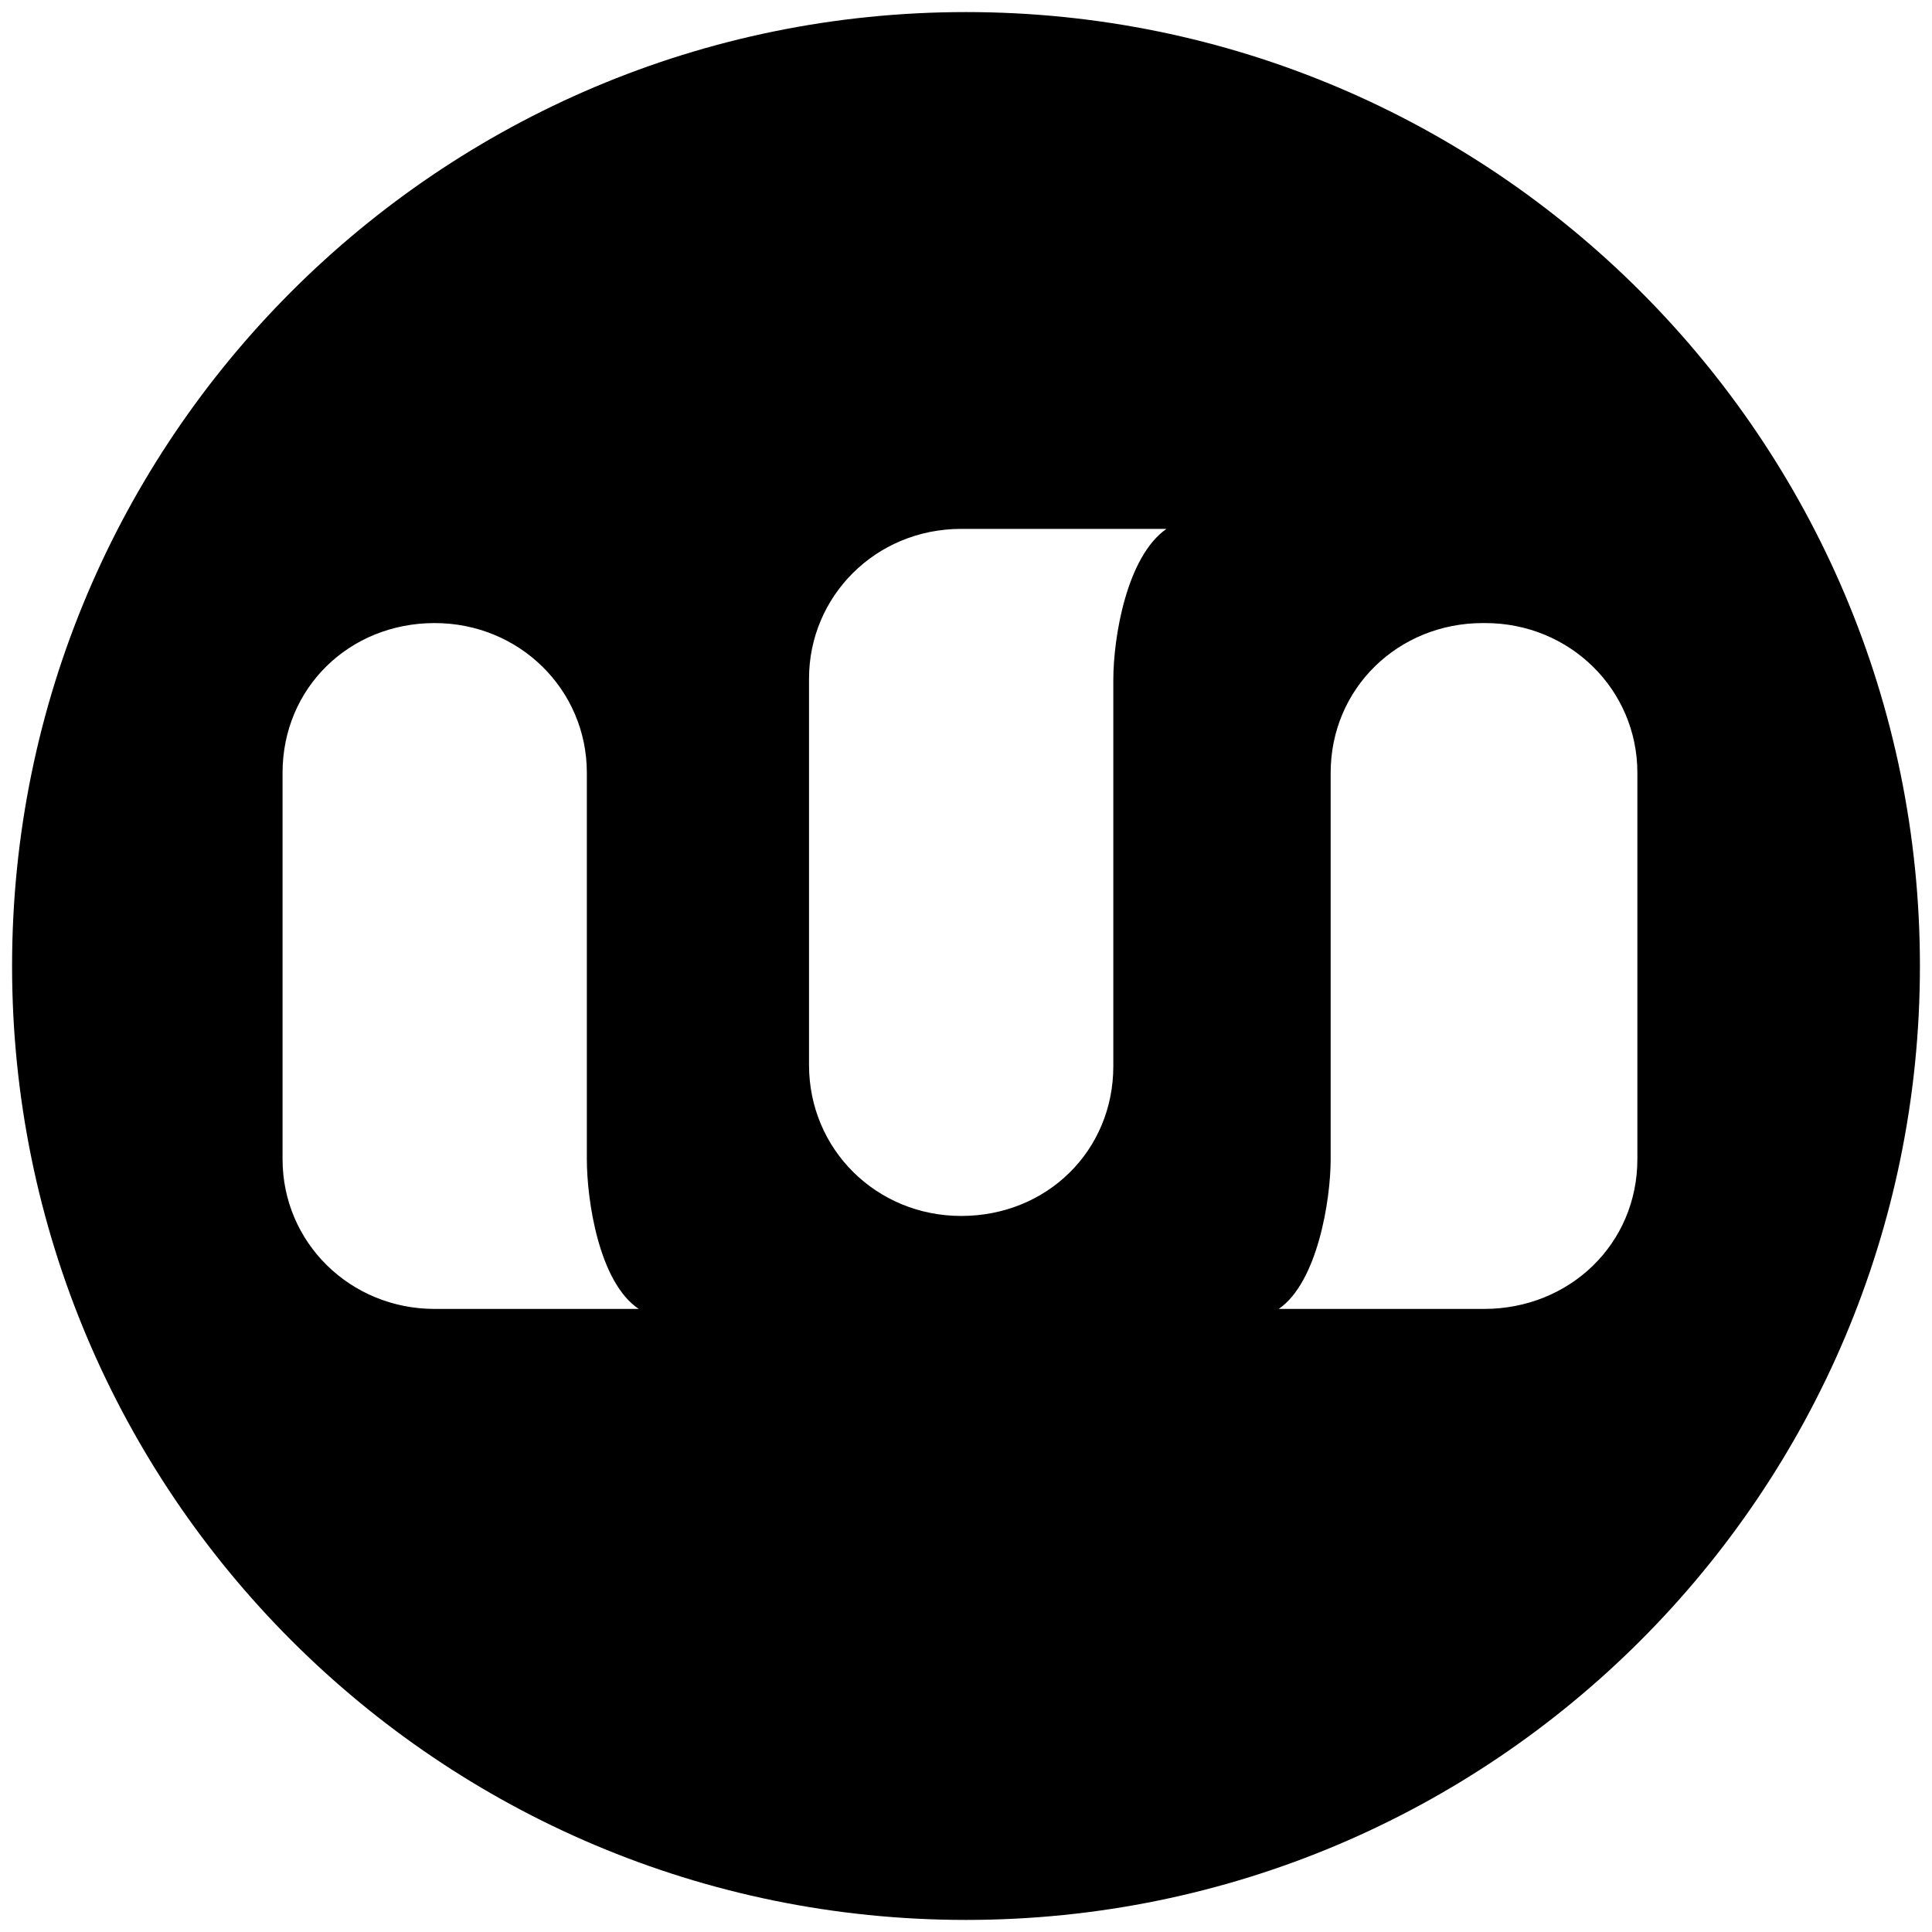
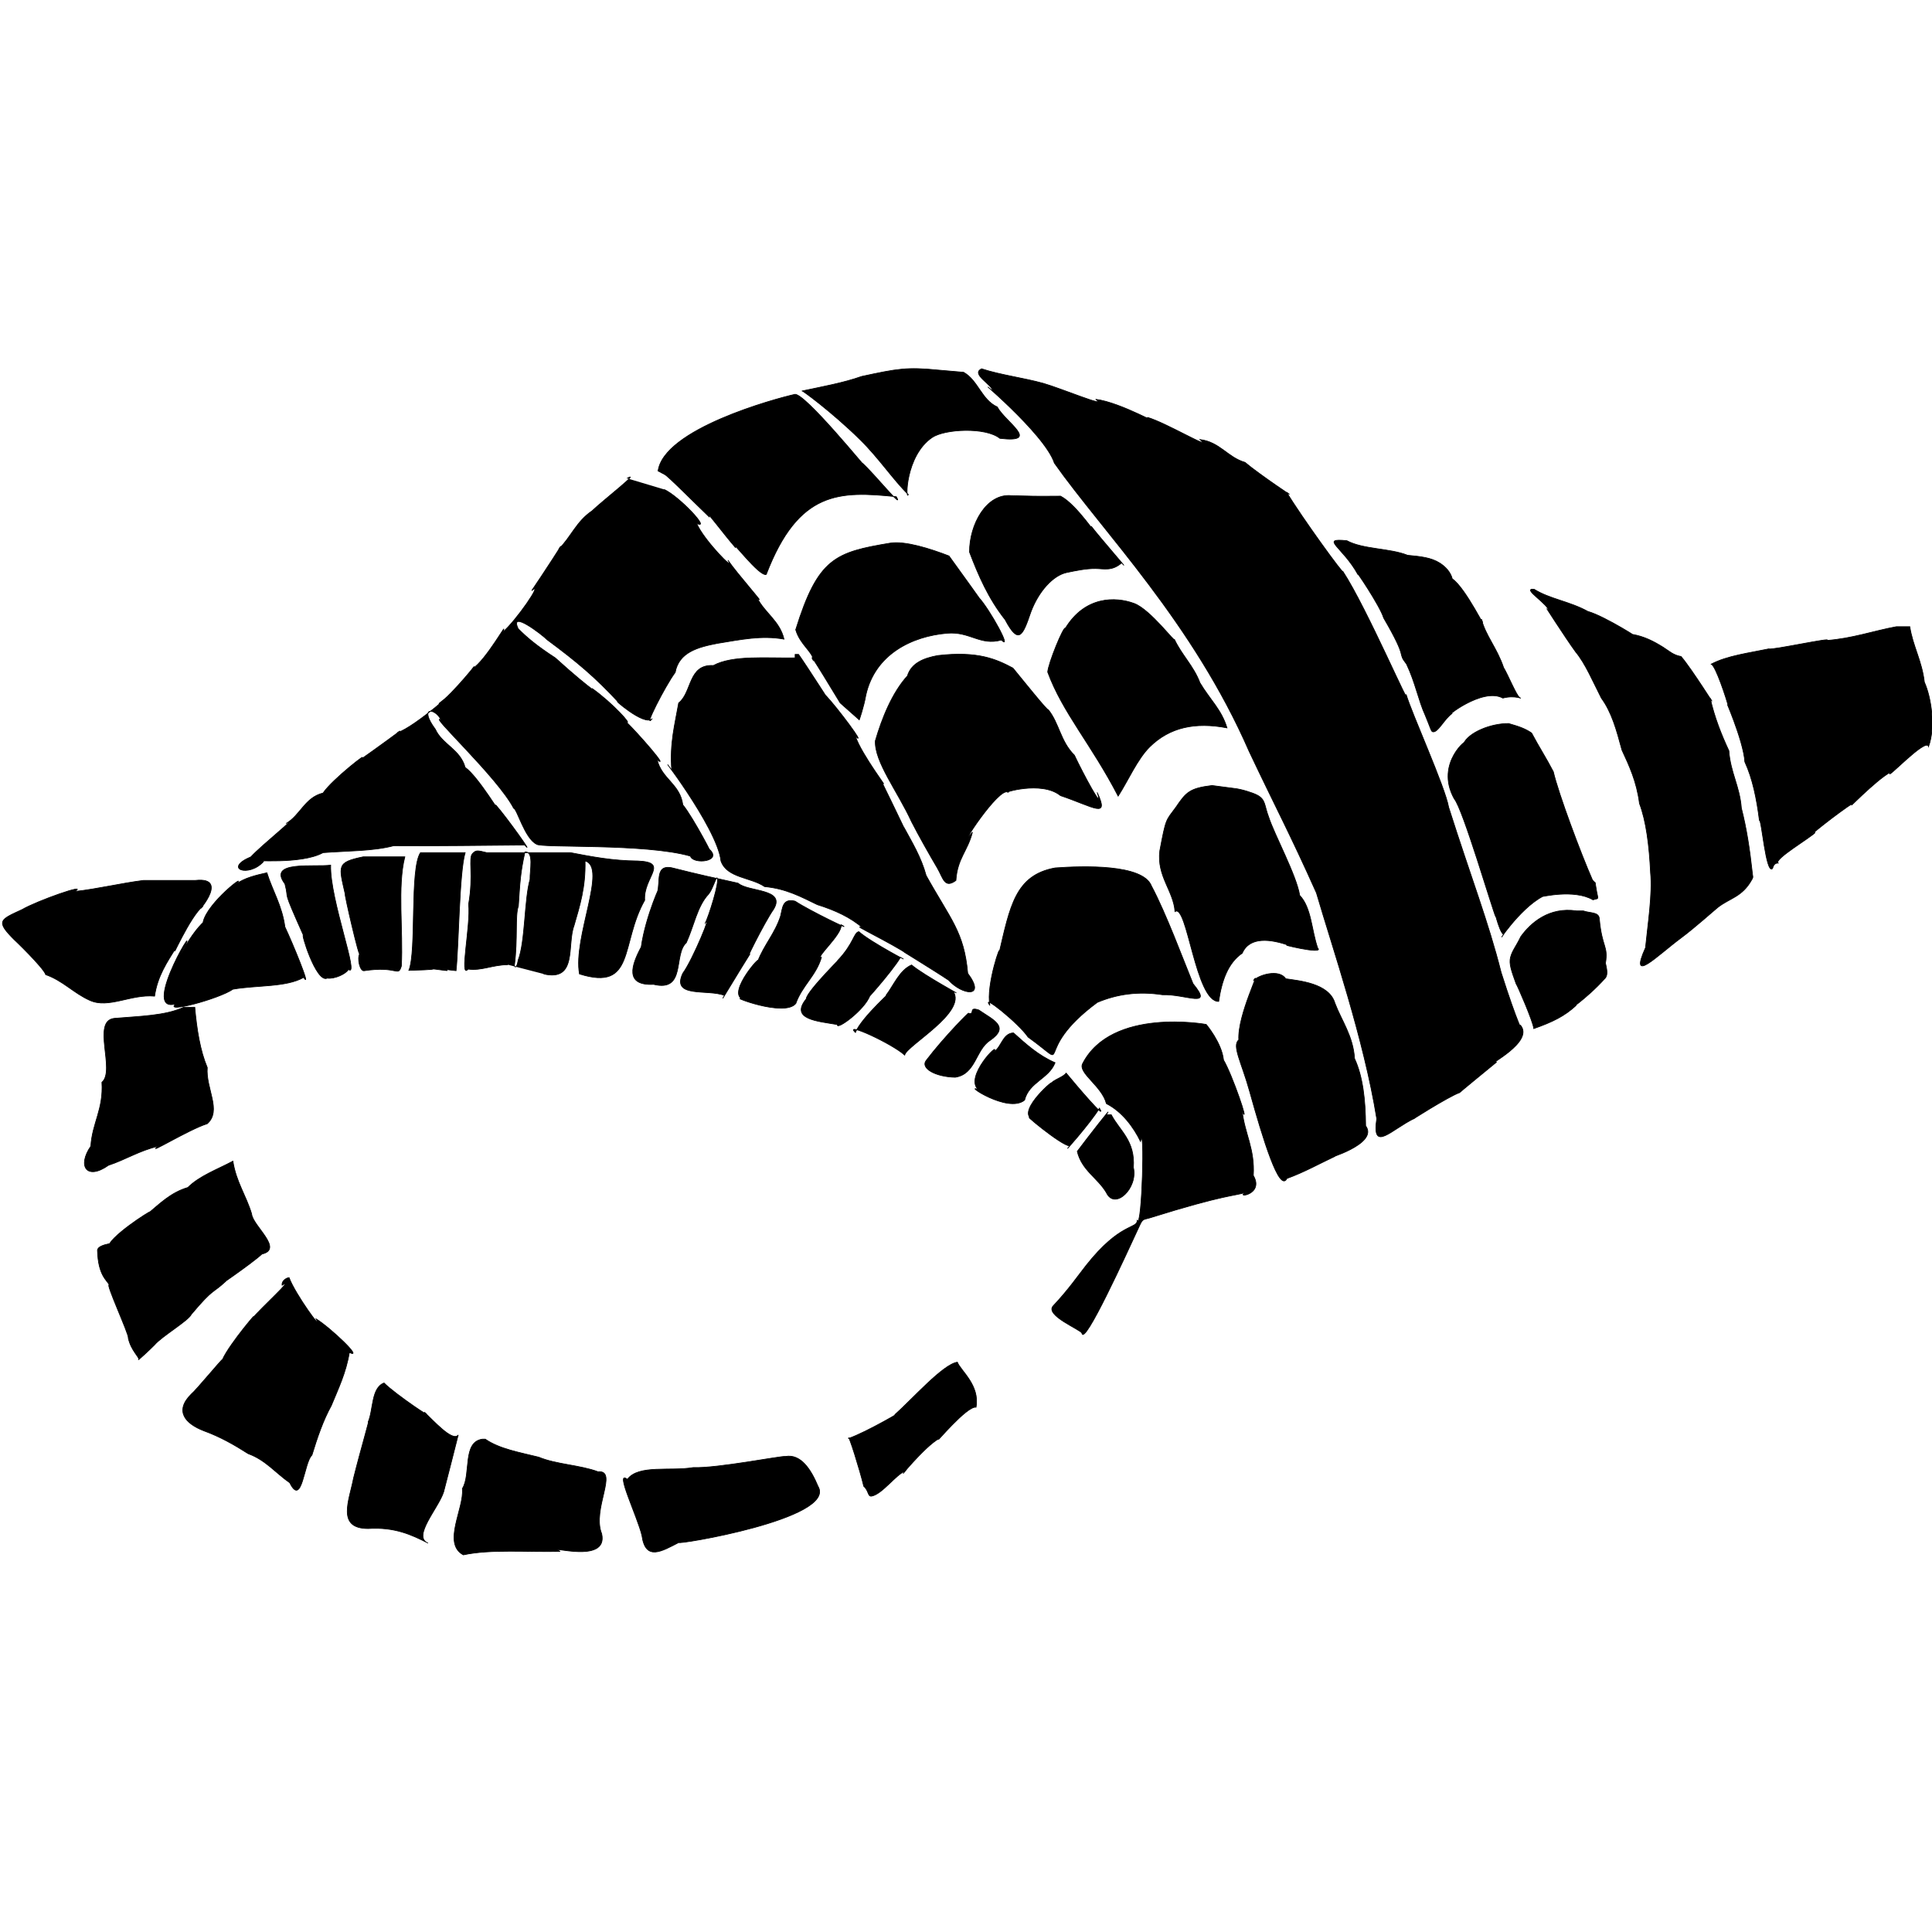
- <svg xmlns="http://www.w3.org/2000/svg" viewBox="0 0 16 16" height="16" width="16">
-   <path d="M8 .1A7.9 7.9 0 0 0 .1 8 7.9 7.9 0 0 0 8 15.9 7.9 7.9 0 0 0 15.9 8 7.9 7.9 0 0 0 8 .1zm-.04 4.28h1.7c-.33.23-.44.9-.44 1.25v3.2c0 .7-.55 1.24-1.26 1.24-.7 0-1.26-.55-1.26-1.25v-3.2c0-.68.55-1.24 1.26-1.24zm-4.36.78c.7 0 1.26.55 1.26 1.24v3.2c0 .34.1 1.02.43 1.24H3.6c-.7 0-1.26-.55-1.26-1.24V6.4c0-.7.55-1.24 1.26-1.24zm8.7 0c.7 0 1.26.55 1.26 1.24v3.2c0 .7-.56 1.24-1.27 1.24h-1.7c.32-.22.43-.9.43-1.24V6.4c0-.7.56-1.24 1.26-1.24z" fill="#000" />
+ <svg xmlns="http://www.w3.org/2000/svg" width="100%" height="100%" viewBox="0 0 2787 2787" id="svg2" version="1.1">
+   <defs id="defs7" />
+   <path style="fill:#000000;stroke:#000000;stroke-width:1" d="m 1416,532 c 27.677,9.022 60.375,13.023 89.097,21 25.516,7.301 94.972,36.296 75.451,23 36.901,4.383 102.649,43.216 74.451,26 26.389,7.391 95.77,48.875 76,32 28.93,3.736 39.718,25.615 65,33 18.459,15.874 80.036,57.298 60,43 21.48,35.811 84.303,122.194 81,114 35.044,53.393 100.99,207.973 91.357,177.501 7.694,26.822 56.386,133.692 61.428,163.166 32.745,102.886 57.104,164.558 75.691,238.166 23.166,73.073 33.895,92.619 27.524,75.715 22.061,24.694 -52.994,60.301 -34,53.451 -12.385,10.272 -55.596,45.368 -53,44 -15.558,5.001 -78.559,45.309 -65,37 -33.491,15.729 -62.612,51.179 -55,0.806 -18.595,-115.243 -63.45,-245.208 -87,-325.806 -38.674,-86.356 -57.674,-120.955 -97,-204 -80.937,-185.866 -210.849,-316.589 -281,-416 -14.081,-43.401 -124.05,-133.213 -89,-104 -0.879,-9.481 -32.094,-24.436 -16,-32 z m -26,5 c 21.046,11.804 25.938,39.761 48.549,50 11.971,22.105 63.549,52.377 3.817,45.35 -20.477,-16.557 -79.616,-13.671 -97.865,-1.179 -38.845,26.588 -38.19,93.009 -34.237,82.179 -20.911,-20.134 -42.523,-52.657 -69.614,-79.259 C 1199.627,593.81 1155.49,561.704 1157,564 c 29.411,-6.256 59.65,-11.683 86,-21 51.793,-11.151 65.19,-13.702 110.772,-9.131 z M 958,706 c 21.968,10.032 68.412,59.589 47,49 9.38,23.287 57.895,72.772 45,53 12.899,19.101 58.124,69.876 42,54 10.942,22.058 32.654,33.346 39,60 -32.766,-5.791 -61.86,0.59 -95.646,6 -28.934,5.518 -55.962,12.941 -61.354,42 -14.226,18.957 -47.757,84.974 -33,66.549 -11.076,12.791 -62.191,-33.779 -48,-22.549 -34.38,-37.23 -60.89,-59.395 -103.549,-91 -8.131,-8.171 -55.106,-43.936 -41.903,-16 11.962,11.962 25.512,23.849 53.451,42 55.105,50.027 71.762,57.571 53,44 29.932,21.224 60.11,54.99 49,48 16.997,16.337 63.626,69.707 45,55 6.453,27.547 33.045,34.955 37,65 15.12,18.213 49.235,84.098 37,63 22.784,18.949 -22.459,23.622 -26,11 -65.534,-18.906 -216.691,-11.302 -222.2,-17.317 C 756.81,1209.067 745.762,1166.578 741,1166 718.059,1121.508 615.833,1027.394 636.309,1038.548 627.529,1020.918 603.521,1018.805 628,1052 c 9.835,21.729 35.921,29.043 43,55 19.283,13.384 55.27,75.397 44,54 15.713,17.62 57.226,76.107 42,58 -62.997,0.446 -125.975,1.517 -189,1 -29.468,7.865 -67.326,7.341 -102,10 -32.69,17.965 -107.296,9.069 -86,13 -21.443,23.461 -58.486,10.098 -18,-7 15.704,-17.145 70.706,-60.692 50.549,-48 20.629,-11.854 27.273,-37.695 53.451,-44 13.62,-20.23 71.029,-64.369 53.549,-48 18.212,-12.605 71.71,-51.559 53.451,-39 26.511,-8.425 98.17,-73.546 60,-42 19.668,-12.998 62.711,-67.956 48,-50 20.242,-12.091 54.265,-75.068 44,-53 18.674,-15.326 60.309,-75.691 42,-60 13.456,-19.544 52.465,-79.535 39,-60 17.434,-16.886 25.124,-39.493 48,-55 16.693,-15.823 71.576,-58.489 50.549,-47 m 44.663,-10.08 C 956.902,618.819 1118.444,575.181 1146,569 c 12.679,-5.517 109.71,114.526 98,99 17.096,15.42 60.754,69.311 49,48.549 -81.316,-8.333 -141.06,-9.547 -187.649,112.109 -10.037,3.808 -53.314,-54.427 -44.088,-38.425 -15.022,-16.795 -49.95,-63.749 -37.737,-44.145 -12.715,-11.951 -65.359,-64.836 -63.657,-60.482 m 570.088,30.095 c 24.159,12.502 56.96,64.857 44.044,43.299 14.152,18.181 59.388,69.945 44,53 -13.943,12.148 -25.005,8.309 -37.686,8.163 -13.536,-0.157 -28.626,3.02 -41.489,5.704 -19.743,4.12 -40.712,27.269 -51.826,57.133 -11.486,33.836 -17.415,48.143 -37,11 -24.197,-30.512 -38.69,-64.083 -51.413,-97.547 -0.357,-39.414 24.198,-85.193 60.607,-81.453 30.922,0.813 30.76,1.026 70.762,0.701 z M 1943,780 c 23.49,12.693 61.733,10.633 87.549,21 18.439,1.721 33.996,3.298 46.447,11.258 7.593,4.854 15.422,12.545 18.004,22.742 19.845,13.488 51.878,81.455 42,58 5.796,23.538 22.552,41.788 32,70 6.216,10.122 18.692,40.704 23.265,43.328 5.383,3.088 -5.754,-4.125 -24.363,0.672 -29.719,-16.241 -86.683,30.425 -72.903,22 -11.759,8.178 -21.018,28.782 -28.393,26.604 -2.264,-0.669 -3.395,-6.481 -10.607,-23.701 -9.885,-21.526 -14.277,-47.214 -27,-73.903 -14.752,-18.945 3.912,-3.299 -33,-66.549 -4.956,-17.069 -43.4,-74.018 -37,-62.451 -22.084,-40.354 -56.146,-53.143 -16,-49 z m -574,22 c 14.528,19.805 57.412,79.921 43,60 15.855,17.145 49.061,77.72 32.518,61.263 -30.655,8.534 -45.161,-12.544 -78.081,-9.806 C 1316.099,917.644 1262.123,943.32 1249,1003 c -2.775,16.43 -9.447,35.439 -9.447,35.439 L 1212,1014 c 0,0 -50.458,-83.607 -39,-61.549 0.344,-11.383 -18.893,-22.28 -25.175,-44.057 32.16,-103.325 57.033,-111.717 136.238,-124.907 21.35,-3.555 58.02,8.086 84.937,18.513 z m 844,48 c 22.643,14.162 51.228,17.436 77.549,32 25.147,7.003 83.691,44.911 63.451,33 17.959,2.852 32.418,10.68 45.222,18.686 8.32,5.202 14.236,11.333 25.777,13.314 15.802,18.198 54.793,81.207 42,60 6.31,28.023 16.12,52.547 27,76 2.205,31.343 15.712,51.385 18,82.646 7.551,29.482 12.111,59.351 16,95.097 0.557,5.125 1.353,4.097 -0.98,8.287 -14.041,25.207 -31.826,26.431 -49.02,39.97 -4.325,3.405 -33.596,29.619 -53,44 -34.822,25.807 -75.715,68.344 -51.285,14.141 3.247,-33.024 10.248,-77.465 7.285,-108.238 -1.871,-38.79 -6.269,-74.459 -16,-99.903 -3.99,-31.752 -15.166,-55.181 -25.26,-76.99 -8.032,-29.7 -14.856,-54.632 -29.74,-75.01 -12.14,-23.723 -23.187,-50.074 -37,-66.549 -13.767,-18.716 -51.893,-78.042 -39,-58.451 2.011,-9.287 -40.71,-34.002 -21,-32 z m -519,72 c 10.571,22.763 27.936,38.73 37,63 14.444,24.201 31.093,38.667 39,65 -45.845,-8.724 -82.624,-0.952 -111.342,27.295 -17.799,17.506 -31.215,48.663 -45.658,71.156 -38.958,-75.204 -79.948,-120.108 -101.65,-178.956 C 1511.924,957.554 1534.23,902.61 1537,906 c 28.439,-46.248 72.266,-45.41 99.01,-35.515 23.671,8.758 60.918,59.355 57.99,51.515 z m 1061,-18 c 4.213,27.587 17.625,49.839 21,80 10.172,22.604 16.282,65.46 6,93 -3.071,-14.399 -65.274,53.163 -55,37 -21.163,11.17 -68.448,60.886 -53,44 -20.362,12.488 -75.3,56.098 -55.549,43 -6.201,7.029 -59.661,38.475 -53.451,44 -7.153,-0.05 -7.239,7.226 -8.286,8.107 -9.368,7.896 -15.579,-71.97 -18.715,-69.656 -3.916,-31.234 -9.889,-60.412 -21,-84.451 -1.908,-31.608 -33.089,-100.976 -23,-77.549 -3.777,-14.362 -18.971,-60.568 -25.451,-63.451 22.924,-12.109 54.139,-15.926 83.097,-22 3.252,2.383 94.522,-17.482 83.521,-12.143 36.218,-2.664 67.675,-13.78 100.479,-19.857 z m -1603,40 c 13.501,19.166 51.559,79.108 39,59 16.588,17.412 60.217,75.783 43,59 8.205,25.978 52.901,83.83 37.549,65 18.808,38.061 35.388,73.623 32.451,66.549 11.886,21.931 24.754,42.88 32,69.451 35.545,63.899 54.651,81.15 60,141 27.356,36.741 -8.325,31.32 -27.549,10 -19.493,-13.174 -80.294,-50.372 -60,-38 -19.6,-13.883 -87.352,-46.583 -63.451,-37 -17.711,-15.623 -40.602,-26.065 -66,-34 -22.956,-11.044 -44.824,-23.176 -76,-26 -19.684,-13.649 -54.401,-12.265 -63,-37 -5.204,-49.394 -100.85,-170.697 -71,-131 -3.12,-38.786 4.732,-66.601 10,-97 19.519,-15.18 13.409,-55.989 50.097,-54 27.893,-15.075 75.635,-10.3 117.903,-11 l 0,-5 z m 200.737,1.65 c 58.207,-6.765 84.724,5.457 108.491,18.088 13.419,16.411 52.009,64.386 50.684,59.657 16.147,19.834 17.709,46.036 37.956,66.044 11.925,25.385 43.836,85.294 32.825,53.606 18.02,38.761 -4.043,21.209 -52.918,4.649 -27.539,-22.377 -85.991,-3.265 -75.324,-4.912 -13.193,-9.129 -75.994,88.528 -51.627,57.569 -6.864,27.469 -21.713,37.559 -23.869,69.737 -16.735,12.366 -18.401,-3.688 -26.913,-18.095 -11.666,-19.744 -26.897,-46.731 -37.043,-66.541 -20.34,-44.311 -53.658,-86.328 -52.303,-116.76 9.36,-32.203 24.12,-69.237 46.303,-93.691 5.706,-18.494 23.205,-25.552 43.737,-29.35 z m 823.569,98.088 c 16.101,4.525 24.302,7.679 33.082,13.627 9.949,18.902 21.586,36.889 31.373,55.875 7.309,31.612 40.01,118.919 56.357,155.977 6.46,8.348 2.321,-3.185 6.168,17.033 2.343,12.312 3.293,9.154 -5.384,11.752 -27.527,-16.113 -75.951,-3.59 -72.355,-4.905 -34.507,18.015 -69.262,73.213 -56.547,54.905 -7.173,-3.586 -16.152,-47.937 -11.238,-25.288 -4.68,-9.456 -47.532,-156.14 -59.908,-170.328 -29.425,-52.801 23.795,-90.571 13.146,-79.384 7.736,-16.929 40.495,-29.58 65.307,-29.263 z m -396.007,93.562 c 10.44,1.05 26.709,6.277 32.98,9.518 12.75,6.59 10.337,14.784 16.801,31.68 8.151,25.333 40.231,84.146 44.788,113.072 17.067,17.965 16.962,49.972 25.956,76.01 11.156,10.67 -63.458,-7.769 -40.922,-3.579 -26.538,-9.443 -57.276,-13.596 -67.903,11 -20.537,14.011 -29.547,39.55 -34,69.646 -33.451,0.474 -45.392,-141.962 -63,-129.646 -2.202,-30.132 -26.412,-50.781 -21.956,-87.57 9.061,-47.889 8.583,-43.046 23.387,-63.131 14.53,-21.534 19.801,-27.277 51.968,-31.175 z M 671,1230 c -8.522,28.764 -9.293,136.151 -13.088,170.27 -43.443,-5.411 13.792,3.714 -30.655,-2.27 -44.538,-1.923 41.013,-0.226 -37.476,1.832 11.478,-27.758 0.986,-146.377 16.768,-169.832 z m 61.745,161.647 c -22.815,0.191 -37.532,8.985 -57.523,6.353 -13.077,15.613 4.041,-63.123 0.778,-93.646 7.464,-42.605 -0.831,-66.377 5.742,-73.138 5.046,-5.191 7.325,-4.403 20.453,-1.216 L 823,1230 c 30.48,5.854 60.904,11.763 97,12 46.381,1.935 7.923,23.108 10,56.646 -35.444,62.827 -13.248,131.749 -94.097,106.354 -9.751,-52.782 40.751,-154.136 8.097,-163 0.887,38.205 -7.561,64.36 -16,93.549 -10.311,27.421 5.271,80.734 -43.743,69.451 m -26.996,-176.002 c -6.596,29.737 -7.258,44.011 -9.478,78.124 -5,13.355 -0.689,47.533 -5.631,84.745 -0.363,2.731 2.978,7.371 5.412,-7.071 10.31,-26.657 8.718,-87.659 17.044,-116.301 -0.389,-13.058 6.046,-40.556 -7.347,-39.497 z M 584,1236 c -10.962,43.244 -2.183,106.229 -5,157.618 -5.211,16.387 -4.569,-0.71 -53.885,6.727 -5.737,0.865 -10.385,-17.553 -6.115,-24.893 0.265,12.343 -23.159,-88.937 -21,-85.451 -9.292,-41.117 -12.837,-45.959 26,-54 z m 1077,42 c 21.137,39.608 45.988,106.772 60,141 30.26,36.882 -10.036,14.815 -44,16 -34.758,-5.359 -65.732,-0.969 -94.097,11 -99.163,73.413 -31.185,99.73 -99.903,50 -13.481,-20.035 -69.368,-64.697 -55,-45.549 -6.362,-28.482 18.056,-97.984 12.96,-74.451 16.007,-68.096 23.322,-113.537 81.137,-124 40.005,-2.876 126.698,-5.742 138.903,26 z M 477,1248 c -1.356,49.755 42.611,163.682 25.578,150.464 -3.208,6.303 -19.774,14.025 -30.487,12.579 C 455.924,1419.049 432.507,1341.102 438,1350 c -32.744,-73.3 -19.987,-48.013 -27,-75 -25.801,-34.039 42.521,-23.774 66,-27 z m 497,5 c 29.65,7.566 60.094,14.336 90.646,21 14.904,13.079 69.489,7.467 51.354,37.549 -13.544,19.274 -46.115,85.154 -34,64.451 -12.688,19.891 -48.454,79.664 -37,60 -23.527,-9.631 -77.304,4.394 -60,-32 14.667,-19.85 44.59,-93.475 32,-71.549 4.641,-8.404 22.032,-62.342 17.281,-66.112 -1.399,-1.11 -6.623,17.381 -12.281,23.66 -16.256,17.278 -21.079,46.232 -32,70 -18.922,16.81 0.034,71.496 -47.194,60 -42.231,2.136 -31.726,-28.026 -17.806,-54 6.287,-45.671 31.484,-98.844 23,-77.549 5.674,-16.825 -4.854,-44.509 26,-35.451 z m -589,6 c 8.311,26.388 21.939,47.459 26,78.097 10.633,22.34 39.298,91.75 27,72.903 -25.246,14.342 -67.047,10.911 -102,17 -19.894,13.902 -101.993,35.908 -82,21 -55.829,16.753 44.512,-144.242 7.307,-71.987 C 291.976,1317.562 314.854,1320.037 293,1330 c 6.237,-28.096 64.734,-72.6 48,-55 12.124,-8.569 27.458,-12.314 44,-16 z m -103,11 c 53.549,-5.772 -6.284,55.47 11,37 -18.83,14.17 -48.416,83.584 -39,60 -12.823,20.844 -26.709,40.624 -31,70 -34.124,-3.138 -66.502,18.427 -93.549,6 -23.147,-10.337 -38.676,-28.291 -63.451,-37 -3.317,-10.191 -46.417,-51.6 -45,-50 -27.765,-27.627 -21.067,-29.134 11,-44 21.451,-12.549 96.9,-39.1 76,-26 34.457,-3.909 65.064,-11.667 99.097,-16 z m 865,30 c 20.073,13.443 87.965,46.1 66.549,34 1.238,14.356 -37.977,47.995 -28.549,47 -7.842,26.674 -27.995,41.038 -37,66.549 -16.359,20.467 -97.93,-11.915 -77.549,-6.549 -21.091,-10.209 29.954,-67.213 22.549,-54 9.027,-23.822 25.08,-40.619 33,-65.549 2.962,-11.503 2.592,-26.058 21,-21.451 z m 1137,14 c 10.252,3.603 22.182,1.27 23.088,11.169 3.877,42.348 13.028,38.744 8.912,64.219 1.512,7.267 4.076,16.582 -0.456,21.643 -28.391,31.71 -59.191,50.114 -41.544,38.968 -16.663,15.71 -34.546,24.368 -61.476,33.833 -0.607,-9.4 -23.783,-62.886 -25.524,-64.833 -6.527,-18.154 -10.456,-28.757 -7.979,-38.126 2.608,-9.867 7.803,-15.234 14.804,-29.743 14.251,-19.827 40.69,-43.123 80.467,-37.131 l 6.549,0 z m -1045,30 c 17.023,15.31 80.849,48.485 60,37 -12.106,20.894 -59.108,72.892 -44,55 -7.614,21.092 -49.11,51.154 -47,42 -28.243,-4.86 -68.967,-7.415 -45,-37 0.554,-11.441 60.046,-69.268 45,-55 24.017,-25.176 23.537,-41.047 31,-42 z m 76,48 c 17.659,15.008 81.404,49.263 60,38 20.195,30.324 -66.889,78.077 -70,92 -18.031,-16.485 -88.906,-49.159 -71,-32.549 9.25,-23.234 61.817,-68.119 44,-53.451 11.129,-14.594 19.616,-36.54 37,-44 z m 539.693,19.912 c 18.871,2.877 62.565,6.276 71,35.175 9.388,24.945 26.368,47.518 28.307,79.912 11.932,25.735 15.755,59.579 16,97 20.265,27.123 -64.576,49.711 -44.097,44 -22.998,10.819 -44.636,22.998 -69.451,32 -10.703,21.369 -34.604,-56.635 -53.855,-125.816 C 1790.912,1532.192 1776.804,1508.592 1787,1500 c -2.159,-36.159 34.093,-106.082 21,-85.175 7.001,-8.532 37.547,-17.474 46.693,-2.912 z M 281,1453 c 2.871,32.129 7.656,62.344 18,87 -2.402,30.34 21.299,61.905 0,81 -26.368,8.148 -90.453,47.612 -71,32.549 -26.779,6.221 -46.756,19.244 -71.549,27.451 -31.11,22.044 -45.427,1.422 -25.451,-27.549 2.088,-33.836 18.401,-52.879 16,-92.194 20.005,-16.779 -15.354,-88.924 18.097,-92.257 35.59,-3.045 73.645,-3.624 99.903,-16 z m 1131,4 c 20.858,14.367 45.301,23.879 16,44 -20.788,13.578 -20.232,48.5 -50.097,53 -29.383,-0.658 -50.102,-13.355 -41.974,-24.059 26.554,-34.971 66.161,-74.627 61.071,-67.941 10.349,1.888 -0.663,-10.317 15,-5 z m 328.007,20.781 c 0,0 22.403,26.423 24.992,51.316 12.631,21.186 38.417,96.851 27,74.451 3.782,32.283 18.312,53.817 16,92.194 16.736,28.92 -29.393,33.022 -9.907,23.994 -17.078,5.863 -27.75,2.205 -139.894,37.244 -7.774,2.429 -9.57,0.805 -13.644,9.575 -20.12,43.304 -80.418,175.86 -83.879,156.677 -0.885,-4.906 -54.26,-25.816 -41.344,-39.515 22.153,-23.495 35.832,-43.602 47.462,-58.303 49.042,-61.99 73.078,-52.384 73.769,-64.714 6.998,11.784 11.142,-145.345 4.657,-114.206 -10.275,-21.017 -26.706,-42.988 -49.219,-54.495 -6.32,-25.202 -41.13,-44.263 -34.333,-57.54 41.857,-81.757 178.34,-56.679 178.34,-56.679 z M 1462,1490 c 18.07,16.263 36.076,32.591 60,43 -9.216,23.45 -37.466,27.868 -44,54 -24.269,19.849 -89.955,-25.349 -66.549,-15 -21.413,-18.044 31.855,-71.793 22.549,-55 10.724,-6.55 12.276,-26.385 28,-27 z m 76,58 c 14.841,18.008 60.173,71.225 48,50.549 -11.908,20.576 -57.89,72.045 -43,54.451 -11.858,-0.064 -74.283,-52.506 -55,-39 -21.133,-12.609 38.085,-62.013 27,-50 4.547,-6.676 17.747,-9.417 23,-16 z m 65,60 c 12.485,23.58 34.717,37.412 32,76.194 6.926,29.715 -26.826,62.106 -39,36.257 -12.563,-21.286 -35.538,-32.161 -42,-59.549 13.51,-18.124 55.06,-71.477 42,-52.903 l 6.549,0 z m -1267,67 c 4.56,29.774 19.052,49.615 27,76 1.386,17.22 46.534,50.725 14.903,58 -15.76,14.54 -70.051,51.153 -51.903,39 -20.414,19.081 -17.014,8.874 -50,48 -3.999,9.073 -42.809,31.826 -53,44 -4.573,4.882 -25.307,24.033 -23.104,21.245 C 202.073,1958.491 188.933,1948.633 185,1930 c 1.891,-3.675 -34.996,-83.329 -27,-76 -3.748,-7.321 -16.4,-14.158 -17.381,-50.078 -0.139,-5.101 7.811,-7.966 17.381,-9.922 12.822,-19.845 73.872,-56.795 55,-43 17.453,-14.547 33.294,-30.706 58,-38 16.791,-16.856 43.266,-26.332 65,-38 z m 81,168 c 8.837,24.013 50.528,80.871 39,59.549 19.986,12.165 69.548,59.054 48,48.451 -4.832,29.351 -16.054,52.312 -26,76.549 -11.824,21.359 -20.234,46.132 -28,71.549 -11.609,10.564 -14.18,75.915 -32,39.903 -20.052,-13.948 -34.988,-33.012 -60,-42 -19.718,-12.615 -40.279,-24.387 -64,-33 -26.349,-10.182 -43.012,-28.281 -18,-53 6.146,-4.715 44.913,-51.744 45,-50 10.292,-23.041 56.594,-76.739 42,-58 14.017,-16.983 63.082,-60.918 44,-49 -1.24,-5.585 5.661,-10.678 10,-11 z m 964,122 c 5.14,12.751 32.71,33.201 27,65 -12.84,-2.684 -61.482,56.049 -53,45 -21.553,11.542 -63.792,64.526 -49,47 -13.506,4.982 -33.288,33.294 -48.495,36.194 -5.929,1.131 -4.082,-7.798 -11.505,-14.194 -5.177,-21.899 -22.75,-78.338 -22,-69 25.682,-8.64 88.181,-45.448 66.549,-34 26.226,-23.388 69.715,-72.945 90.451,-76 z m -827,30 c 16.6,16.733 76.679,56.654 58,42 12.141,10.886 40.943,43.804 49,33 -6.918,27.448 -13.9,54.832 -21,82.097 -7.227,23.112 -45.742,64.677 -22.549,73.903 -23.761,-12.056 -48.163,-23.471 -86.451,-21 -46.015,-0.088 -27.093,-40.706 -21,-72.646 10.624,-42.644 24.732,-89.561 21,-80.903 7.736,-17.497 4.301,-49.412 23,-56.451 z m 146,81 c 20.25,14.116 49.552,19.179 77.097,26 25.006,10.478 59.609,11.358 85.451,21 30.117,-2.5 -9.02,54.337 5.451,89.583 10.041,45.572 -83.077,14.481 -60,25.417 -47.076,1.14 -99.983,-3.552 -139.646,5 -30.749,-16.73 1.472,-66.943 -1.354,-95.646 12.847,-20.637 -0.466,-67.433 29.097,-71.354 z m 433,25 c 22.24,-4.003 36.892,18.791 47,43 28.433,46.818 -208.884,85.639 -200.549,81 -25.219,13.023 -48.299,27.203 -53.451,-10 -6.539,-27.461 -40,-96 -21,-81 16.043,-21.513 61.559,-11.317 95,-17 34.852,1.322 127.832,-17.242 133,-16 z" id="選択範囲" />
</svg>
